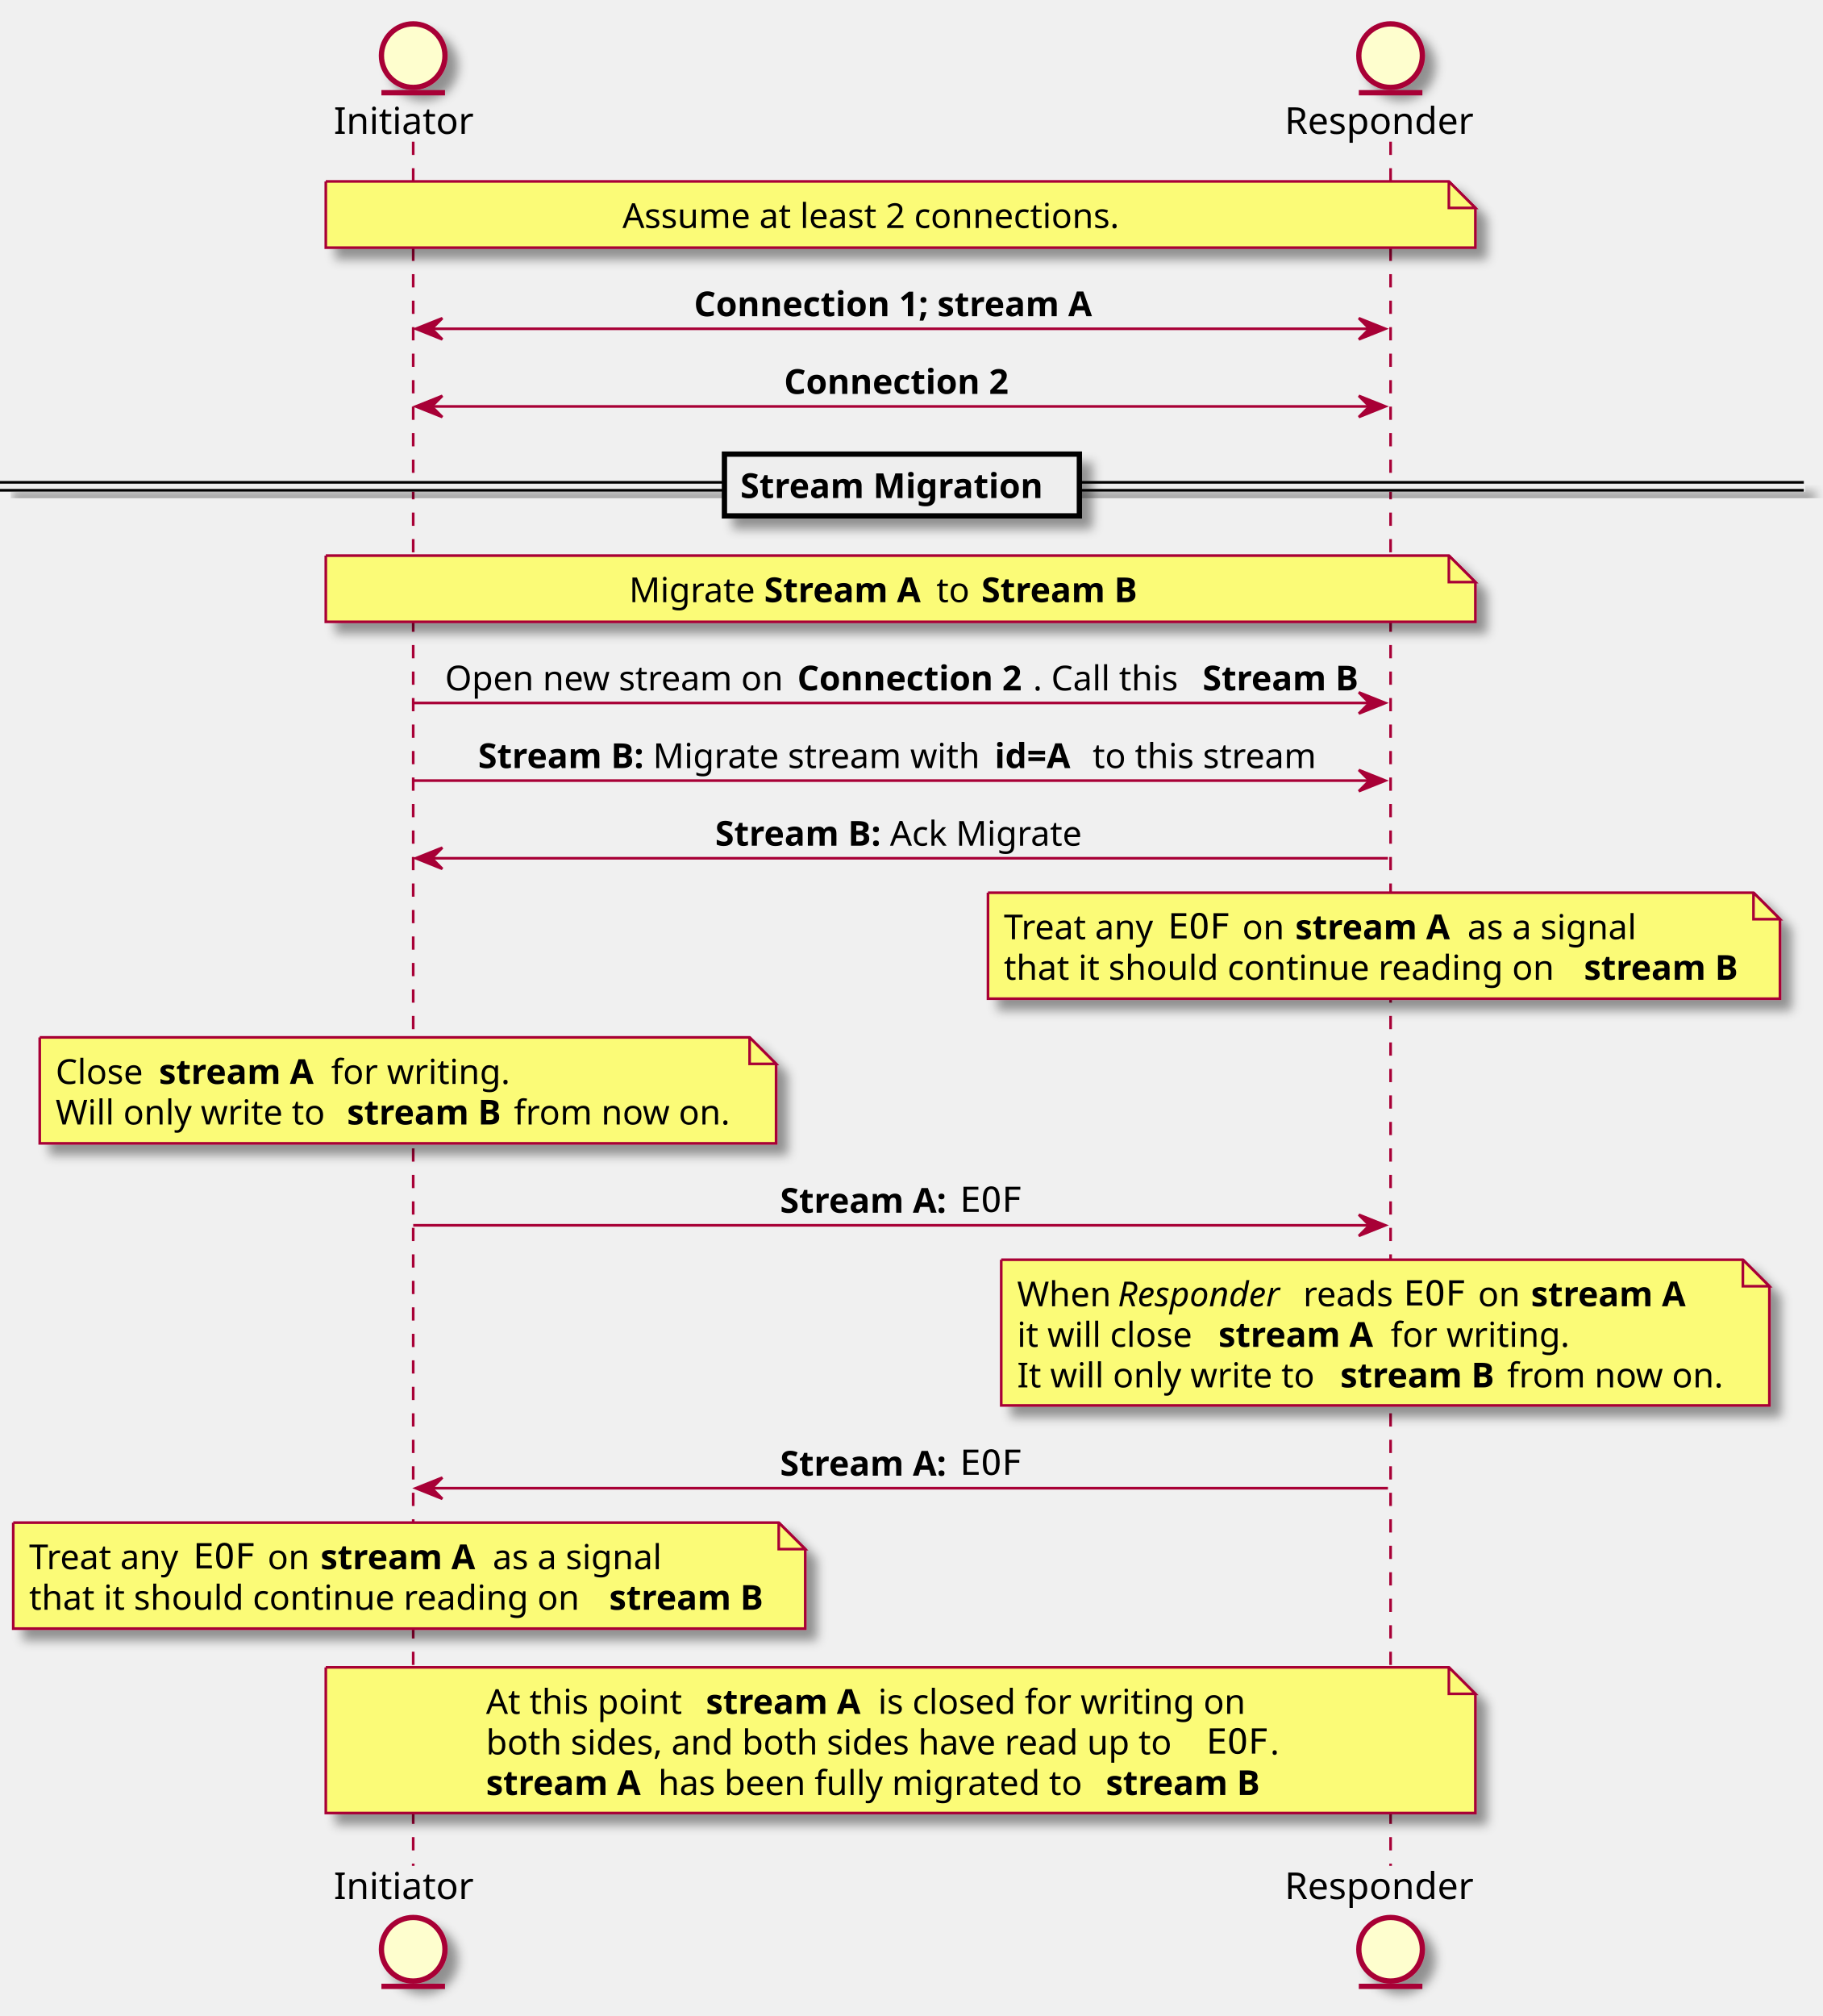
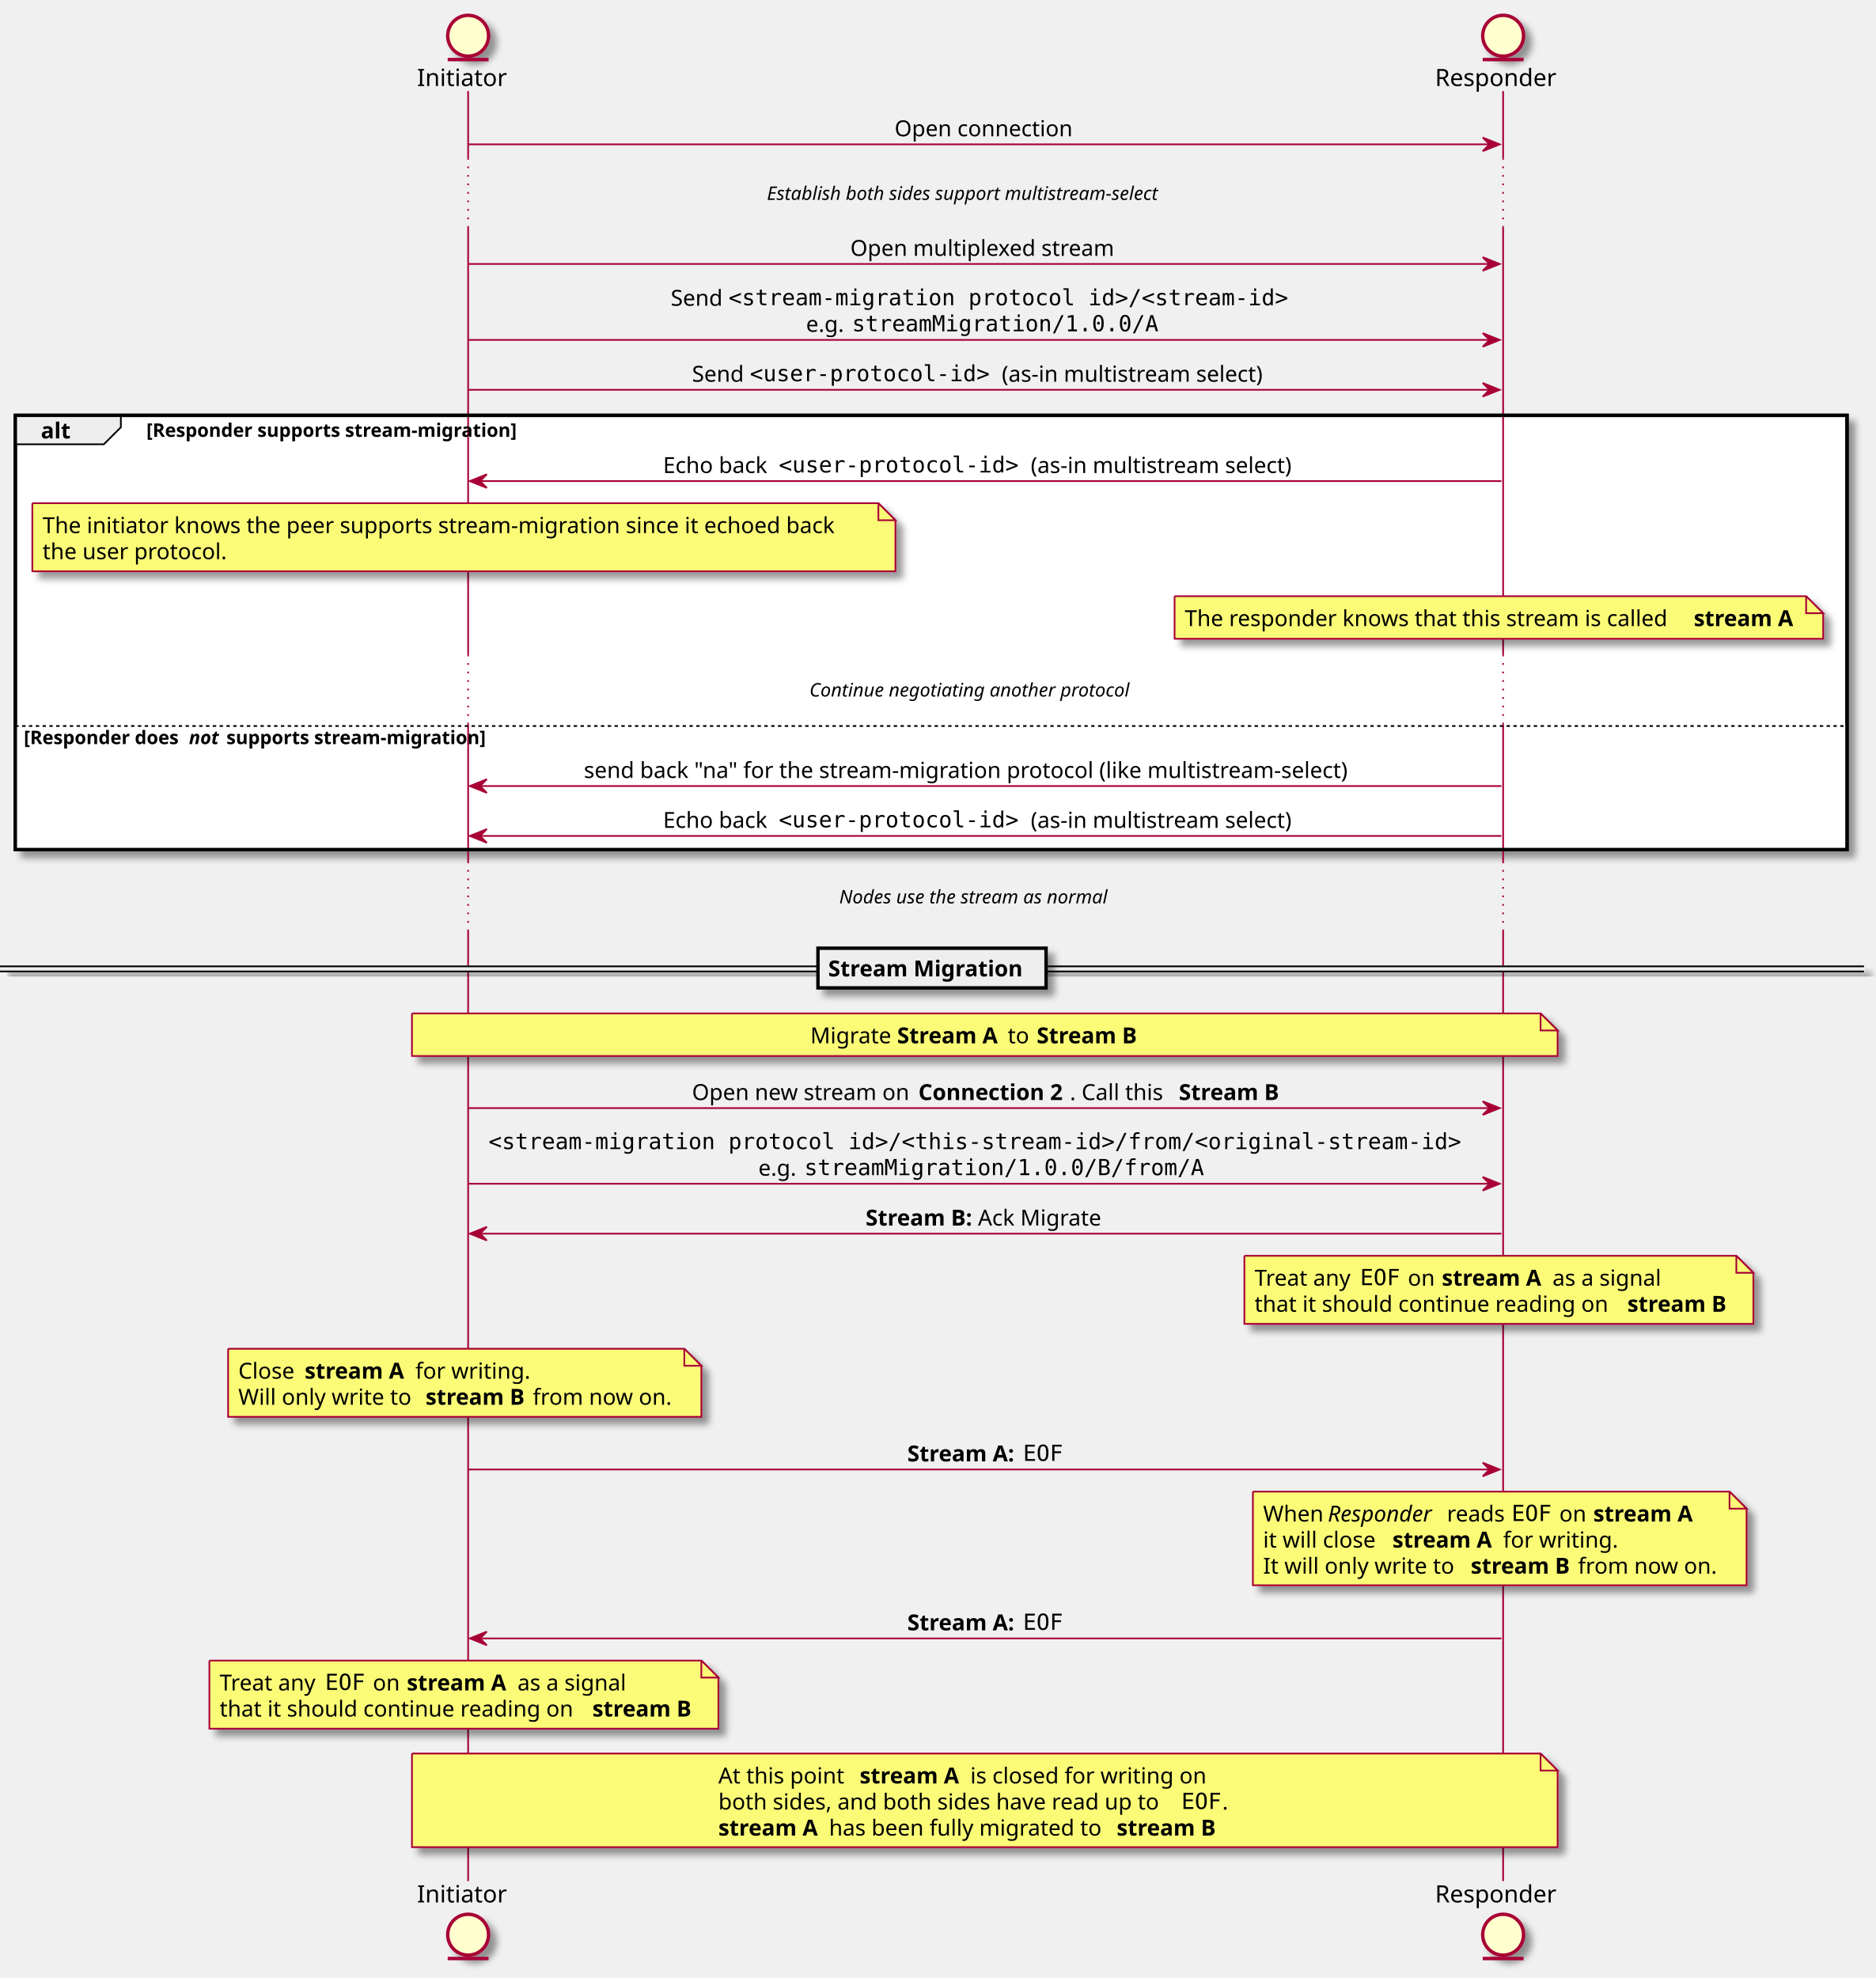
- <svg xmlns="http://www.w3.org/2000/svg" contentScriptType="application/ecmascript" contentStyleType="text/css" height="761px" preserveAspectRatio="none" style="width:688px;height:761px;background:#FFFFFF;" version="1.1" viewBox="0 0 688 761" width="688px" zoomAndPan="magnify">
+ <svg xmlns="http://www.w3.org/2000/svg" contentScriptType="application/ecmascript" contentStyleType="text/css" height="1162px" preserveAspectRatio="none" style="width:1102px;height:1162px;background:#FFFFFF;" version="1.1" viewBox="0 0 1102 1162" width="1102px" zoomAndPan="magnify">
  <defs>
-     <filter height="300%" id="frpb3c6u2oizg" width="300%" x="-1" y="-1">
+     <filter height="300%" id="f1n9rb7y51t00i" width="300%" x="-1" y="-1">
      <feGaussianBlur result="blurOut" stdDeviation="2.0" />
      <feColorMatrix in="blurOut" result="blurOut2" type="matrix" values="0 0 0 0 0 0 0 0 0 0 0 0 0 0 0 0 0 0 .4 0" />
      <feOffset dx="4.0" dy="4.0" in="blurOut2" result="blurOut3" />
      <feBlend in="SourceGraphic" in2="blurOut3" mode="normal" />
    </filter>
  </defs>
  <g>
-     <line style="stroke:#A80036;stroke-width:1.0;stroke-dasharray:5.0,5.0;" x1="156" x2="156" y1="53.488" y2="704.32" />
-     <line style="stroke:#A80036;stroke-width:1.0;stroke-dasharray:5.0,5.0;" x1="525" x2="525" y1="53.488" y2="704.32" />
-     <text fill="#000000" font-family="sans-serif" font-size="14" lengthAdjust="spacing" textLength="54" x="126" y="50.535">Initiator</text>
-     <ellipse cx="156" cy="21" fill="#FEFECE" filter="url(#frpb3c6u2oizg)" rx="12" ry="12" style="stroke:#A80036;stroke-width:2.0;" />
-     <line style="stroke:#A80036;stroke-width:2.0;" x1="144" x2="168" y1="35" y2="35" />
-     <text fill="#000000" font-family="sans-serif" font-size="14" lengthAdjust="spacing" textLength="54" x="126" y="716.856">Initiator</text>
-     <ellipse cx="156" cy="735.809" fill="#FEFECE" filter="url(#frpb3c6u2oizg)" rx="12" ry="12" style="stroke:#A80036;stroke-width:2.0;" />
-     <line style="stroke:#A80036;stroke-width:2.0;" x1="144" x2="168" y1="749.809" y2="749.809" />
-     <text fill="#000000" font-family="sans-serif" font-size="14" lengthAdjust="spacing" textLength="74" x="485" y="50.535">Responder</text>
-     <ellipse cx="525" cy="21" fill="#FEFECE" filter="url(#frpb3c6u2oizg)" rx="12" ry="12" style="stroke:#A80036;stroke-width:2.0;" />
-     <line style="stroke:#A80036;stroke-width:2.0;" x1="513" x2="537" y1="35" y2="35" />
-     <text fill="#000000" font-family="sans-serif" font-size="14" lengthAdjust="spacing" textLength="74" x="485" y="716.856">Responder</text>
-     <ellipse cx="525" cy="735.809" fill="#FEFECE" filter="url(#frpb3c6u2oizg)" rx="12" ry="12" style="stroke:#A80036;stroke-width:2.0;" />
-     <line style="stroke:#A80036;stroke-width:2.0;" x1="513" x2="537" y1="749.809" y2="749.809" />
-     <path d="M123,68.488 L123,93.488 L557,93.488 L557,78.488 L547,68.488 L123,68.488 " fill="#FBFB77" filter="url(#frpb3c6u2oizg)" style="stroke:#A80036;stroke-width:1.0;" />
-     <path d="M547,68.488 L547,78.488 L557,78.488 L547,68.488 " fill="#FBFB77" style="stroke:#A80036;stroke-width:1.0;" />
-     <text fill="#000000" font-family="sans-serif" font-size="13" lengthAdjust="spacing" textLength="197" x="235" y="86.057">Assume at least 2 connections.</text>
-     <polygon fill="#A80036" points="167,120.109,157,124.109,167,128.109,163,124.109" style="stroke:#A80036;stroke-width:1.0;" />
-     <polygon fill="#A80036" points="513,120.109,523,124.109,513,128.109,517,124.109" style="stroke:#A80036;stroke-width:1.0;" />
-     <line style="stroke:#A80036;stroke-width:1.0;" x1="161" x2="519" y1="124.109" y2="124.109" />
-     <text fill="#000000" font-family="sans-serif" font-size="13" font-weight="bold" lengthAdjust="spacing" textLength="157" x="262" y="119.367">Connection 1; stream A</text>
-     <polygon fill="#A80036" points="167,149.42,157,153.42,167,157.42,163,153.42" style="stroke:#A80036;stroke-width:1.0;" />
-     <polygon fill="#A80036" points="513,149.42,523,153.42,513,157.42,517,153.42" style="stroke:#A80036;stroke-width:1.0;" />
-     <line style="stroke:#A80036;stroke-width:1.0;" x1="161" x2="519" y1="153.42" y2="153.42" />
-     <text fill="#000000" font-family="sans-serif" font-size="13" font-weight="bold" lengthAdjust="spacing" textLength="89" x="296" y="148.678">Connection 2</text>
-     <rect fill="#EEEEEE" filter="url(#frpb3c6u2oizg)" height="3" style="stroke:#EEEEEE;stroke-width:1.0;" width="681" x="0" y="182.075" />
-     <line style="stroke:#000000;stroke-width:1.0;" x1="0" x2="681" y1="182.075" y2="182.075" />
-     <line style="stroke:#000000;stroke-width:1.0;" x1="0" x2="681" y1="185.075" y2="185.075" />
-     <rect fill="#EEEEEE" filter="url(#frpb3c6u2oizg)" height="23.311" style="stroke:#000000;stroke-width:2.0;" width="134" x="273.5" y="171.42" />
-     <text fill="#000000" font-family="sans-serif" font-size="13" font-weight="bold" lengthAdjust="spacing" textLength="116" x="279.5" y="187.988">Stream Migration</text>
-     <path d="M123,209.731 L123,234.731 L557,234.731 L557,219.731 L547,209.731 L123,209.731 " fill="#FBFB77" filter="url(#frpb3c6u2oizg)" style="stroke:#A80036;stroke-width:1.0;" />
-     <path d="M547,209.731 L547,219.731 L557,219.731 L547,209.731 " fill="#FBFB77" style="stroke:#A80036;stroke-width:1.0;" />
-     <text fill="#000000" font-family="sans-serif" font-size="13" lengthAdjust="spacing" textLength="47" x="237.5" y="227.299">Migrate</text>
-     <text fill="#000000" font-family="sans-serif" font-size="13" font-weight="bold" lengthAdjust="spacing" textLength="61" x="288.5" y="227.299">Stream A</text>
-     <text fill="#000000" font-family="sans-serif" font-size="13" lengthAdjust="spacing" textLength="13" x="353.5" y="227.299">to</text>
-     <text fill="#000000" font-family="sans-serif" font-size="13" font-weight="bold" lengthAdjust="spacing" textLength="59" x="370.5" y="227.299">Stream B</text>
-     <polygon fill="#A80036" points="513,261.352,523,265.352,513,269.352,517,265.352" style="stroke:#A80036;stroke-width:1.0;" />
-     <line style="stroke:#A80036;stroke-width:1.0;" x1="156" x2="519" y1="265.352" y2="265.352" />
-     <text fill="#000000" font-family="sans-serif" font-size="13" lengthAdjust="spacing" textLength="129" x="168" y="260.609">Open new stream on</text>
-     <text fill="#000000" font-family="sans-serif" font-size="13" font-weight="bold" lengthAdjust="spacing" textLength="89" x="301" y="260.609">Connection 2</text>
-     <text fill="#000000" font-family="sans-serif" font-size="13" lengthAdjust="spacing" textLength="60" x="390" y="260.609">. Call this</text>
-     <text fill="#000000" font-family="sans-serif" font-size="13" font-weight="bold" lengthAdjust="spacing" textLength="59" x="454" y="260.609">Stream B</text>
-     <polygon fill="#A80036" points="513,290.662,523,294.662,513,298.662,517,294.662" style="stroke:#A80036;stroke-width:1.0;" />
-     <line style="stroke:#A80036;stroke-width:1.0;" x1="156" x2="519" y1="294.662" y2="294.662" />
-     <text fill="#000000" font-family="sans-serif" font-size="13" font-weight="bold" lengthAdjust="spacing" textLength="62" x="180.5" y="289.92">Stream B:</text>
-     <text fill="#000000" font-family="sans-serif" font-size="13" lengthAdjust="spacing" textLength="125" x="246.5" y="289.92">Migrate stream with</text>
-     <text fill="#000000" font-family="sans-serif" font-size="13" font-weight="bold" lengthAdjust="spacing" textLength="33" x="375.5" y="289.92">id=A</text>
-     <text fill="#000000" font-family="sans-serif" font-size="13" lengthAdjust="spacing" textLength="88" x="412.5" y="289.92">to this stream</text>
-     <polygon fill="#A80036" points="167,319.973,157,323.973,167,327.973,163,323.973" style="stroke:#A80036;stroke-width:1.0;" />
-     <line style="stroke:#A80036;stroke-width:1.0;" x1="161" x2="524" y1="323.973" y2="323.973" />
-     <text fill="#000000" font-family="sans-serif" font-size="13" font-weight="bold" lengthAdjust="spacing" textLength="62" x="270" y="319.231">Stream B:</text>
-     <text fill="#000000" font-family="sans-serif" font-size="13" lengthAdjust="spacing" textLength="75" x="336" y="319.231">Ack Migrate</text>
-     <path d="M373,336.973 L373,376.973 L672,376.973 L672,346.973 L662,336.973 L373,336.973 " fill="#FBFB77" filter="url(#frpb3c6u2oizg)" style="stroke:#A80036;stroke-width:1.0;" />
-     <path d="M662,336.973 L662,346.973 L672,346.973 L662,336.973 " fill="#FBFB77" style="stroke:#A80036;stroke-width:1.0;" />
-     <text fill="#000000" font-family="sans-serif" font-size="13" lengthAdjust="spacing" textLength="58" x="379" y="354.541">Treat any</text>
-     <text fill="#000000" font-family="monospace" font-size="13" lengthAdjust="spacing" textLength="24" x="441" y="354.217">EOF</text>
-     <text fill="#000000" font-family="sans-serif" font-size="13" lengthAdjust="spacing" textLength="16" x="469" y="354.541">on</text>
-     <text fill="#000000" font-family="sans-serif" font-size="13" font-weight="bold" lengthAdjust="spacing" textLength="61" x="489" y="354.541">stream A</text>
-     <text fill="#000000" font-family="sans-serif" font-size="13" lengthAdjust="spacing" textLength="67" x="554" y="354.541">as a signal</text>
-     <text fill="#000000" font-family="sans-serif" font-size="13" lengthAdjust="spacing" textLength="215" x="379" y="369.852">that it should continue reading on</text>
-     <text fill="#000000" font-family="sans-serif" font-size="13" font-weight="bold" lengthAdjust="spacing" textLength="59" x="598" y="369.852">stream B</text>
-     <path d="M15,391.594 L15,431.594 L293,431.594 L293,401.594 L283,391.594 L15,391.594 " fill="#FBFB77" filter="url(#frpb3c6u2oizg)" style="stroke:#A80036;stroke-width:1.0;" />
-     <path d="M283,391.594 L283,401.594 L293,401.594 L283,391.594 " fill="#FBFB77" style="stroke:#A80036;stroke-width:1.0;" />
-     <text fill="#000000" font-family="sans-serif" font-size="13" lengthAdjust="spacing" textLength="35" x="21" y="409.162">Close</text>
-     <text fill="#000000" font-family="sans-serif" font-size="13" font-weight="bold" lengthAdjust="spacing" textLength="61" x="60" y="409.162">stream A</text>
-     <text fill="#000000" font-family="sans-serif" font-size="13" lengthAdjust="spacing" textLength="70" x="125" y="409.162">for writing.</text>
-     <text fill="#000000" font-family="sans-serif" font-size="13" lengthAdjust="spacing" textLength="106" x="21" y="424.473">Will only write to</text>
-     <text fill="#000000" font-family="sans-serif" font-size="13" font-weight="bold" lengthAdjust="spacing" textLength="59" x="131" y="424.473">stream B</text>
-     <text fill="#000000" font-family="sans-serif" font-size="13" lengthAdjust="spacing" textLength="84" x="194" y="424.473">from now on.</text>
-     <polygon fill="#A80036" points="513,458.525,523,462.525,513,466.525,517,462.525" style="stroke:#A80036;stroke-width:1.0;" />
-     <line style="stroke:#A80036;stroke-width:1.0;" x1="156" x2="519" y1="462.525" y2="462.525" />
-     <text fill="#000000" font-family="sans-serif" font-size="13" font-weight="bold" lengthAdjust="spacing" textLength="64" x="294.5" y="457.783">Stream A:</text>
-     <text fill="#000000" font-family="sans-serif" font-size="13" lengthAdjust="spacing" textLength="0" x="362.5" y="457.783" />
-     <text fill="#000000" font-family="monospace" font-size="13" lengthAdjust="spacing" textLength="24" x="362.5" y="457.459">EOF</text>
-     <path d="M378,475.525 L378,530.525 L668,530.525 L668,485.525 L658,475.525 L378,475.525 " fill="#FBFB77" filter="url(#frpb3c6u2oizg)" style="stroke:#A80036;stroke-width:1.0;" />
-     <path d="M658,475.525 L658,485.525 L668,485.525 L658,475.525 " fill="#FBFB77" style="stroke:#A80036;stroke-width:1.0;" />
-     <text fill="#000000" font-family="sans-serif" font-size="13" lengthAdjust="spacing" textLength="34" x="384" y="493.094">When</text>
-     <text fill="#000000" font-family="sans-serif" font-size="13" font-style="italic" lengthAdjust="spacing" textLength="66" x="422" y="493.094">Responder</text>
-     <text fill="#000000" font-family="sans-serif" font-size="13" lengthAdjust="spacing" textLength="34" x="492" y="493.094">reads</text>
-     <text fill="#000000" font-family="monospace" font-size="13" lengthAdjust="spacing" textLength="24" x="530" y="492.77">EOF</text>
-     <text fill="#000000" font-family="sans-serif" font-size="13" lengthAdjust="spacing" textLength="16" x="558" y="493.094">on</text>
-     <text fill="#000000" font-family="sans-serif" font-size="13" font-weight="bold" lengthAdjust="spacing" textLength="61" x="578" y="493.094">stream A</text>
-     <text fill="#000000" font-family="sans-serif" font-size="13" lengthAdjust="spacing" textLength="72" x="384" y="508.404">it will close</text>
-     <text fill="#000000" font-family="sans-serif" font-size="13" font-weight="bold" lengthAdjust="spacing" textLength="61" x="460" y="508.404">stream A</text>
-     <text fill="#000000" font-family="sans-serif" font-size="13" lengthAdjust="spacing" textLength="70" x="525" y="508.404">for writing.</text>
-     <text fill="#000000" font-family="sans-serif" font-size="13" lengthAdjust="spacing" textLength="118" x="384" y="523.715">It will only write to</text>
-     <text fill="#000000" font-family="sans-serif" font-size="13" font-weight="bold" lengthAdjust="spacing" textLength="59" x="506" y="523.715">stream B</text>
-     <text fill="#000000" font-family="sans-serif" font-size="13" lengthAdjust="spacing" textLength="84" x="569" y="523.715">from now on.</text>
-     <polygon fill="#A80036" points="167,557.768,157,561.768,167,565.768,163,561.768" style="stroke:#A80036;stroke-width:1.0;" />
-     <line style="stroke:#A80036;stroke-width:1.0;" x1="161" x2="524" y1="561.768" y2="561.768" />
-     <text fill="#000000" font-family="sans-serif" font-size="13" font-weight="bold" lengthAdjust="spacing" textLength="64" x="294.5" y="557.025">Stream A:</text>
-     <text fill="#000000" font-family="sans-serif" font-size="13" lengthAdjust="spacing" textLength="0" x="362.5" y="557.025" />
-     <text fill="#000000" font-family="monospace" font-size="13" lengthAdjust="spacing" textLength="24" x="362.5" y="556.702">EOF</text>
-     <path d="M5,574.768 L5,614.768 L304,614.768 L304,584.768 L294,574.768 L5,574.768 " fill="#FBFB77" filter="url(#frpb3c6u2oizg)" style="stroke:#A80036;stroke-width:1.0;" />
-     <path d="M294,574.768 L294,584.768 L304,584.768 L294,574.768 " fill="#FBFB77" style="stroke:#A80036;stroke-width:1.0;" />
-     <text fill="#000000" font-family="sans-serif" font-size="13" lengthAdjust="spacing" textLength="58" x="11" y="592.336">Treat any</text>
-     <text fill="#000000" font-family="monospace" font-size="13" lengthAdjust="spacing" textLength="24" x="73" y="592.012">EOF</text>
-     <text fill="#000000" font-family="sans-serif" font-size="13" lengthAdjust="spacing" textLength="16" x="101" y="592.336">on</text>
-     <text fill="#000000" font-family="sans-serif" font-size="13" font-weight="bold" lengthAdjust="spacing" textLength="61" x="121" y="592.336">stream A</text>
-     <text fill="#000000" font-family="sans-serif" font-size="13" lengthAdjust="spacing" textLength="67" x="186" y="592.336">as a signal</text>
-     <text fill="#000000" font-family="sans-serif" font-size="13" lengthAdjust="spacing" textLength="215" x="11" y="607.646">that it should continue reading on</text>
-     <text fill="#000000" font-family="sans-serif" font-size="13" font-weight="bold" lengthAdjust="spacing" textLength="59" x="230" y="607.646">stream B</text>
-     <path d="M123,629.389 L123,684.389 L557,684.389 L557,639.389 L547,629.389 L123,629.389 " fill="#FBFB77" filter="url(#frpb3c6u2oizg)" style="stroke:#A80036;stroke-width:1.0;" />
-     <path d="M547,629.389 L547,639.389 L557,639.389 L547,629.389 " fill="#FBFB77" style="stroke:#A80036;stroke-width:1.0;" />
-     <text fill="#000000" font-family="sans-serif" font-size="13" lengthAdjust="spacing" textLength="79" x="183.5" y="646.957">At this point</text>
-     <text fill="#000000" font-family="sans-serif" font-size="13" font-weight="bold" lengthAdjust="spacing" textLength="61" x="266.5" y="646.957">stream A</text>
-     <text fill="#000000" font-family="sans-serif" font-size="13" lengthAdjust="spacing" textLength="146" x="331.5" y="646.957">is closed for writing on</text>
-     <text fill="#000000" font-family="sans-serif" font-size="13" lengthAdjust="spacing" textLength="268" x="183.5" y="662.268">both sides, and both sides have read up to</text>
-     <text fill="#000000" font-family="monospace" font-size="13" lengthAdjust="spacing" textLength="24" x="455.5" y="661.944">EOF</text>
-     <text fill="#000000" font-family="sans-serif" font-size="13" lengthAdjust="spacing" textLength="4" x="479.5" y="662.268">.</text>
-     <text fill="#000000" font-family="sans-serif" font-size="13" font-weight="bold" lengthAdjust="spacing" textLength="61" x="183.5" y="677.578">stream A</text>
-     <text fill="#000000" font-family="sans-serif" font-size="13" lengthAdjust="spacing" textLength="165" x="248.5" y="677.578">has been fully migrated to</text>
-     <text fill="#000000" font-family="sans-serif" font-size="13" font-weight="bold" lengthAdjust="spacing" textLength="59" x="417.5" y="677.578">stream B</text>
+     <rect fill="#FFFFFF" filter="url(#f1n9rb7y51t00i)" height="255.084" style="stroke:#000000;stroke-width:2.0;" width="1076" x="9" y="243.996" />
+     <rect fill="#FFFFFF" height="73.576" style="stroke:none;stroke-width:1.0;" width="1076" x="9" y="425.504" />
+     <line style="stroke:#A80036;stroke-width:1.0;" x1="275" x2="275" y1="53.488" y2="92.799" />
+     <line style="stroke:#A80036;stroke-width:1.0;stroke-dasharray:1.0,4.0;" x1="275" x2="275" y1="92.799" y2="133.754" />
+     <line style="stroke:#A80036;stroke-width:1.0;" x1="275" x2="275" y1="133.754" y2="384.549" />
+     <line style="stroke:#A80036;stroke-width:1.0;stroke-dasharray:1.0,4.0;" x1="275" x2="275" y1="384.549" y2="425.504" />
+     <line style="stroke:#A80036;stroke-width:1.0;" x1="275" x2="275" y1="425.504" y2="506.08" />
+     <line style="stroke:#A80036;stroke-width:1.0;stroke-dasharray:1.0,4.0;" x1="275" x2="275" y1="506.08" y2="547.035" />
+     <line style="stroke:#A80036;stroke-width:1.0;" x1="275" x2="275" y1="547.035" y2="1105.068" />
+     <line style="stroke:#A80036;stroke-width:1.0;" x1="883" x2="883" y1="53.488" y2="92.799" />
+     <line style="stroke:#A80036;stroke-width:1.0;stroke-dasharray:1.0,4.0;" x1="883" x2="883" y1="92.799" y2="133.754" />
+     <line style="stroke:#A80036;stroke-width:1.0;" x1="883" x2="883" y1="133.754" y2="384.549" />
+     <line style="stroke:#A80036;stroke-width:1.0;stroke-dasharray:1.0,4.0;" x1="883" x2="883" y1="384.549" y2="425.504" />
+     <line style="stroke:#A80036;stroke-width:1.0;" x1="883" x2="883" y1="425.504" y2="506.08" />
+     <line style="stroke:#A80036;stroke-width:1.0;stroke-dasharray:1.0,4.0;" x1="883" x2="883" y1="506.08" y2="547.035" />
+     <line style="stroke:#A80036;stroke-width:1.0;" x1="883" x2="883" y1="547.035" y2="1105.068" />
+     <text fill="#000000" font-family="sans-serif" font-size="14" lengthAdjust="spacing" textLength="54" x="245" y="50.535">Initiator</text>
+     <ellipse cx="275" cy="21" fill="#FEFECE" filter="url(#f1n9rb7y51t00i)" rx="12" ry="12" style="stroke:#A80036;stroke-width:2.0;" />
+     <line style="stroke:#A80036;stroke-width:2.0;" x1="263" x2="287" y1="35" y2="35" />
+     <text fill="#000000" font-family="sans-serif" font-size="14" lengthAdjust="spacing" textLength="54" x="245" y="1117.603">Initiator</text>
+     <ellipse cx="275" cy="1136.557" fill="#FEFECE" filter="url(#f1n9rb7y51t00i)" rx="12" ry="12" style="stroke:#A80036;stroke-width:2.0;" />
+     <line style="stroke:#A80036;stroke-width:2.0;" x1="263" x2="287" y1="1150.557" y2="1150.557" />
+     <text fill="#000000" font-family="sans-serif" font-size="14" lengthAdjust="spacing" textLength="74" x="843" y="50.535">Responder</text>
+     <ellipse cx="883" cy="21" fill="#FEFECE" filter="url(#f1n9rb7y51t00i)" rx="12" ry="12" style="stroke:#A80036;stroke-width:2.0;" />
+     <line style="stroke:#A80036;stroke-width:2.0;" x1="871" x2="895" y1="35" y2="35" />
+     <text fill="#000000" font-family="sans-serif" font-size="14" lengthAdjust="spacing" textLength="74" x="843" y="1117.603">Responder</text>
+     <ellipse cx="883" cy="1136.557" fill="#FEFECE" filter="url(#f1n9rb7y51t00i)" rx="12" ry="12" style="stroke:#A80036;stroke-width:2.0;" />
+     <line style="stroke:#A80036;stroke-width:2.0;" x1="871" x2="895" y1="1150.557" y2="1150.557" />
+     <polygon fill="#A80036" points="871,80.799,881,84.799,871,88.799,875,84.799" style="stroke:#A80036;stroke-width:1.0;" />
+     <line style="stroke:#A80036;stroke-width:1.0;" x1="275" x2="877" y1="84.799" y2="84.799" />
+     <text fill="#000000" font-family="sans-serif" font-size="13" lengthAdjust="spacing" textLength="107" x="525.5" y="80.057">Open connection</text>
+     <text fill="#000000" font-family="sans-serif" font-size="11" lengthAdjust="spacing" textLength="0" x="450.5" y="117.434" />
+     <text fill="#000000" font-family="sans-serif" font-size="11" font-style="italic" lengthAdjust="spacing" textLength="257" x="450.5" y="117.434">Establish both sides support multistream-select</text>
+     <text fill="#000000" font-family="sans-serif" font-size="11" lengthAdjust="spacing" textLength="0" x="710.5" y="117.434" />
+     <polygon fill="#A80036" points="871,151.065,881,155.065,871,159.065,875,155.065" style="stroke:#A80036;stroke-width:1.0;" />
+     <line style="stroke:#A80036;stroke-width:1.0;" x1="275" x2="877" y1="155.065" y2="155.065" />
+     <text fill="#000000" font-family="sans-serif" font-size="13" lengthAdjust="spacing" textLength="159" x="499.5" y="150.322">Open multiplexed stream</text>
+     <polygon fill="#A80036" points="871,195.685,881,199.685,871,203.685,875,199.685" style="stroke:#A80036;stroke-width:1.0;" />
+     <line style="stroke:#A80036;stroke-width:1.0;" x1="275" x2="877" y1="199.685" y2="199.685" />
+     <text fill="#000000" font-family="sans-serif" font-size="13" lengthAdjust="spacing" textLength="30" x="394" y="179.633">Send</text>
+     <text fill="#000000" font-family="monospace" font-size="13" lengthAdjust="spacing" textLength="336" x="428" y="179.309">&lt;stream-migration protocol id&gt;/&lt;stream-id&gt;</text>
+     <text fill="#000000" font-family="sans-serif" font-size="13" lengthAdjust="spacing" textLength="23" x="473.5" y="194.943">e.g.</text>
+     <text fill="#000000" font-family="monospace" font-size="13" lengthAdjust="spacing" textLength="184" x="500.5" y="194.62">streamMigration/1.0.0/A</text>
+     <polygon fill="#A80036" points="871,224.996,881,228.996,871,232.996,875,228.996" style="stroke:#A80036;stroke-width:1.0;" />
+     <line style="stroke:#A80036;stroke-width:1.0;" x1="275" x2="877" y1="228.996" y2="228.996" />
+     <text fill="#000000" font-family="sans-serif" font-size="13" lengthAdjust="spacing" textLength="30" x="406.5" y="224.254">Send</text>
+     <text fill="#000000" font-family="monospace" font-size="13" lengthAdjust="spacing" textLength="144" x="440.5" y="223.93">&lt;user-protocol-id&gt;</text>
+     <text fill="#000000" font-family="sans-serif" font-size="13" lengthAdjust="spacing" textLength="163" x="588.5" y="224.254">(as-in multistream select)</text>
+     <path d="M9,243.996 L71,243.996 L71,250.996 L61,260.996 L9,260.996 L9,243.996 " fill="#EEEEEE" style="stroke:#000000;stroke-width:1.0;" />
+     <rect fill="none" height="255.084" style="stroke:#000000;stroke-width:2.0;" width="1076" x="9" y="243.996" />
+     <text fill="#000000" font-family="sans-serif" font-size="13" font-weight="bold" lengthAdjust="spacing" textLength="17" x="24" y="257.565">alt</text>
+     <text fill="#000000" font-family="sans-serif" font-size="11" font-weight="bold" lengthAdjust="spacing" textLength="224" x="86" y="256.631">[Responder supports stream-migration]</text>
+     <polygon fill="#A80036" points="286,278.617,276,282.617,286,286.617,282,282.617" style="stroke:#A80036;stroke-width:1.0;" />
+     <line style="stroke:#A80036;stroke-width:1.0;" x1="280" x2="882" y1="282.617" y2="282.617" />
+     <text fill="#000000" font-family="sans-serif" font-size="13" lengthAdjust="spacing" textLength="64" x="389.5" y="277.875">Echo back</text>
+     <text fill="#000000" font-family="monospace" font-size="13" lengthAdjust="spacing" textLength="144" x="457.5" y="277.551">&lt;user-protocol-id&gt;</text>
+     <text fill="#000000" font-family="sans-serif" font-size="13" lengthAdjust="spacing" textLength="163" x="605.5" y="277.875">(as-in multistream select)</text>
+     <path d="M19,295.617 L19,335.617 L526,335.617 L526,305.617 L516,295.617 L19,295.617 " fill="#FBFB77" filter="url(#f1n9rb7y51t00i)" style="stroke:#A80036;stroke-width:1.0;" />
+     <path d="M516,295.617 L516,305.617 L526,305.617 L516,295.617 " fill="#FBFB77" style="stroke:#A80036;stroke-width:1.0;" />
+     <text fill="#000000" font-family="sans-serif" font-size="13" lengthAdjust="spacing" textLength="486" x="25" y="313.185">The initiator knows the peer supports stream-migration since it echoed back</text>
+     <text fill="#000000" font-family="sans-serif" font-size="13" lengthAdjust="spacing" textLength="112" x="25" y="328.496">the user protocol.</text>
+     <path d="M690,350.238 L690,375.238 L1071,375.238 L1071,360.238 L1061,350.238 L690,350.238 " fill="#FBFB77" filter="url(#f1n9rb7y51t00i)" style="stroke:#A80036;stroke-width:1.0;" />
+     <path d="M1061,350.238 L1061,360.238 L1071,360.238 L1061,350.238 " fill="#FBFB77" style="stroke:#A80036;stroke-width:1.0;" />
+     <text fill="#000000" font-family="sans-serif" font-size="13" lengthAdjust="spacing" textLength="295" x="696" y="367.807">The responder knows that this stream is called</text>
+     <text fill="#000000" font-family="sans-serif" font-size="13" font-weight="bold" lengthAdjust="spacing" textLength="61" x="995" y="367.807">stream A</text>
+     <text fill="#000000" font-family="sans-serif" font-size="11" lengthAdjust="spacing" textLength="0" x="475.5" y="409.184" />
+     <text fill="#000000" font-family="sans-serif" font-size="11" font-style="italic" lengthAdjust="spacing" textLength="207" x="475.5" y="409.184">Continue negotiating another protocol</text>
+     <text fill="#000000" font-family="sans-serif" font-size="11" lengthAdjust="spacing" textLength="0" x="685.5" y="409.184" />
+     <line style="stroke:#000000;stroke-width:1.0;stroke-dasharray:2.0,2.0;" x1="9" x2="1085" y1="426.504" y2="426.504" />
+     <text fill="#000000" font-family="sans-serif" font-size="11" font-weight="bold" lengthAdjust="spacing" textLength="93" x="14" y="437.139">[Responder does</text>
+     <text fill="#000000" font-family="sans-serif" font-size="11" font-style="italic" font-weight="bold" lengthAdjust="spacing" textLength="18" x="111" y="437.139">not</text>
+     <text fill="#000000" font-family="sans-serif" font-size="11" font-weight="bold" lengthAdjust="spacing" textLength="157" x="133" y="437.139">supports stream-migration]</text>
+     <polygon fill="#A80036" points="286,457.769,276,461.769,286,465.769,282,461.769" style="stroke:#A80036;stroke-width:1.0;" />
+     <line style="stroke:#A80036;stroke-width:1.0;" x1="280" x2="882" y1="461.769" y2="461.769" />
+     <text fill="#000000" font-family="sans-serif" font-size="13" lengthAdjust="spacing" textLength="472" x="343" y="457.027">send back "na" for the stream-migration protocol (like multistream-select)</text>
+     <polygon fill="#A80036" points="286,487.08,276,491.08,286,495.08,282,491.08" style="stroke:#A80036;stroke-width:1.0;" />
+     <line style="stroke:#A80036;stroke-width:1.0;" x1="280" x2="882" y1="491.08" y2="491.08" />
+     <text fill="#000000" font-family="sans-serif" font-size="13" lengthAdjust="spacing" textLength="64" x="389.5" y="486.338">Echo back</text>
+     <text fill="#000000" font-family="monospace" font-size="13" lengthAdjust="spacing" textLength="144" x="457.5" y="486.014">&lt;user-protocol-id&gt;</text>
+     <text fill="#000000" font-family="sans-serif" font-size="13" lengthAdjust="spacing" textLength="163" x="605.5" y="486.338">(as-in multistream select)</text>
+     <text fill="#000000" font-family="sans-serif" font-size="11" lengthAdjust="spacing" textLength="0" x="493" y="530.715" />
+     <text fill="#000000" font-family="sans-serif" font-size="11" font-style="italic" lengthAdjust="spacing" textLength="172" x="493" y="530.715">Nodes use the stream as normal</text>
+     <text fill="#000000" font-family="sans-serif" font-size="11" font-style="italic" lengthAdjust="spacing" textLength="0" x="668" y="530.715" />
+     <rect fill="#EEEEEE" filter="url(#f1n9rb7y51t00i)" height="3" style="stroke:#EEEEEE;stroke-width:1.0;" width="1095" x="0" y="567.69" />
+     <line style="stroke:#000000;stroke-width:1.0;" x1="0" x2="1095" y1="567.69" y2="567.69" />
+     <line style="stroke:#000000;stroke-width:1.0;" x1="0" x2="1095" y1="570.69" y2="570.69" />
+     <rect fill="#EEEEEE" filter="url(#f1n9rb7y51t00i)" height="23.311" style="stroke:#000000;stroke-width:2.0;" width="134" x="480.5" y="557.035" />
+     <text fill="#000000" font-family="sans-serif" font-size="13" font-weight="bold" lengthAdjust="spacing" textLength="116" x="486.5" y="573.604">Stream Migration</text>
+     <path d="M242,595.346 L242,620.346 L915,620.346 L915,605.346 L905,595.346 L242,595.346 " fill="#FBFB77" filter="url(#f1n9rb7y51t00i)" style="stroke:#A80036;stroke-width:1.0;" />
+     <path d="M905,595.346 L905,605.346 L915,605.346 L905,595.346 " fill="#FBFB77" style="stroke:#A80036;stroke-width:1.0;" />
+     <text fill="#000000" font-family="sans-serif" font-size="13" lengthAdjust="spacing" textLength="47" x="476" y="612.914">Migrate</text>
+     <text fill="#000000" font-family="sans-serif" font-size="13" font-weight="bold" lengthAdjust="spacing" textLength="61" x="527" y="612.914">Stream A</text>
+     <text fill="#000000" font-family="sans-serif" font-size="13" lengthAdjust="spacing" textLength="13" x="592" y="612.914">to</text>
+     <text fill="#000000" font-family="sans-serif" font-size="13" font-weight="bold" lengthAdjust="spacing" textLength="59" x="609" y="612.914">Stream B</text>
+     <polygon fill="#A80036" points="871,646.967,881,650.967,871,654.967,875,650.967" style="stroke:#A80036;stroke-width:1.0;" />
+     <line style="stroke:#A80036;stroke-width:1.0;" x1="275" x2="877" y1="650.967" y2="650.967" />
+     <text fill="#000000" font-family="sans-serif" font-size="13" lengthAdjust="spacing" textLength="129" x="406.5" y="646.225">Open new stream on</text>
+     <text fill="#000000" font-family="sans-serif" font-size="13" font-weight="bold" lengthAdjust="spacing" textLength="89" x="539.5" y="646.225">Connection 2</text>
+     <text fill="#000000" font-family="sans-serif" font-size="13" lengthAdjust="spacing" textLength="60" x="628.5" y="646.225">. Call this</text>
+     <text fill="#000000" font-family="sans-serif" font-size="13" font-weight="bold" lengthAdjust="spacing" textLength="59" x="692.5" y="646.225">Stream B</text>
+     <polygon fill="#A80036" points="871,691.41,881,695.41,871,699.41,875,695.41" style="stroke:#A80036;stroke-width:1.0;" />
+     <line style="stroke:#A80036;stroke-width:1.0;" x1="275" x2="877" y1="695.41" y2="695.41" />
+     <text fill="#000000" font-family="monospace" font-size="13" lengthAdjust="spacing" textLength="584" x="287" y="675.034">&lt;stream-migration protocol id&gt;/&lt;this-stream-id&gt;/from/&lt;original-stream-id&gt;</text>
+     <text fill="#000000" font-family="sans-serif" font-size="13" lengthAdjust="spacing" textLength="23" x="445.5" y="690.668">e.g.</text>
+     <text fill="#000000" font-family="monospace" font-size="13" lengthAdjust="spacing" textLength="240" x="472.5" y="690.344">streamMigration/1.0.0/B/from/A</text>
+     <polygon fill="#A80036" points="286,720.721,276,724.721,286,728.721,282,724.721" style="stroke:#A80036;stroke-width:1.0;" />
+     <line style="stroke:#A80036;stroke-width:1.0;" x1="280" x2="882" y1="724.721" y2="724.721" />
+     <text fill="#000000" font-family="sans-serif" font-size="13" font-weight="bold" lengthAdjust="spacing" textLength="62" x="508.5" y="719.979">Stream B:</text>
+     <text fill="#000000" font-family="sans-serif" font-size="13" lengthAdjust="spacing" textLength="75" x="574.5" y="719.979">Ack Migrate</text>
+     <path d="M731,737.721 L731,777.721 L1030,777.721 L1030,747.721 L1020,737.721 L731,737.721 " fill="#FBFB77" filter="url(#f1n9rb7y51t00i)" style="stroke:#A80036;stroke-width:1.0;" />
+     <path d="M1020,737.721 L1020,747.721 L1030,747.721 L1020,737.721 " fill="#FBFB77" style="stroke:#A80036;stroke-width:1.0;" />
+     <text fill="#000000" font-family="sans-serif" font-size="13" lengthAdjust="spacing" textLength="58" x="737" y="755.289">Treat any</text>
+     <text fill="#000000" font-family="monospace" font-size="13" lengthAdjust="spacing" textLength="24" x="799" y="754.965">EOF</text>
+     <text fill="#000000" font-family="sans-serif" font-size="13" lengthAdjust="spacing" textLength="16" x="827" y="755.289">on</text>
+     <text fill="#000000" font-family="sans-serif" font-size="13" font-weight="bold" lengthAdjust="spacing" textLength="61" x="847" y="755.289">stream A</text>
+     <text fill="#000000" font-family="sans-serif" font-size="13" lengthAdjust="spacing" textLength="67" x="912" y="755.289">as a signal</text>
+     <text fill="#000000" font-family="sans-serif" font-size="13" lengthAdjust="spacing" textLength="215" x="737" y="770.6">that it should continue reading on</text>
+     <text fill="#000000" font-family="sans-serif" font-size="13" font-weight="bold" lengthAdjust="spacing" textLength="59" x="956" y="770.6">stream B</text>
+     <path d="M134,792.342 L134,832.342 L412,832.342 L412,802.342 L402,792.342 L134,792.342 " fill="#FBFB77" filter="url(#f1n9rb7y51t00i)" style="stroke:#A80036;stroke-width:1.0;" />
+     <path d="M402,792.342 L402,802.342 L412,802.342 L402,792.342 " fill="#FBFB77" style="stroke:#A80036;stroke-width:1.0;" />
+     <text fill="#000000" font-family="sans-serif" font-size="13" lengthAdjust="spacing" textLength="35" x="140" y="809.91">Close</text>
+     <text fill="#000000" font-family="sans-serif" font-size="13" font-weight="bold" lengthAdjust="spacing" textLength="61" x="179" y="809.91">stream A</text>
+     <text fill="#000000" font-family="sans-serif" font-size="13" lengthAdjust="spacing" textLength="70" x="244" y="809.91">for writing.</text>
+     <text fill="#000000" font-family="sans-serif" font-size="13" lengthAdjust="spacing" textLength="106" x="140" y="825.221">Will only write to</text>
+     <text fill="#000000" font-family="sans-serif" font-size="13" font-weight="bold" lengthAdjust="spacing" textLength="59" x="250" y="825.221">stream B</text>
+     <text fill="#000000" font-family="sans-serif" font-size="13" lengthAdjust="spacing" textLength="84" x="313" y="825.221">from now on.</text>
+     <polygon fill="#A80036" points="871,859.273,881,863.273,871,867.273,875,863.273" style="stroke:#A80036;stroke-width:1.0;" />
+     <line style="stroke:#A80036;stroke-width:1.0;" x1="275" x2="877" y1="863.273" y2="863.273" />
+     <text fill="#000000" font-family="sans-serif" font-size="13" font-weight="bold" lengthAdjust="spacing" textLength="64" x="533" y="858.531">Stream A:</text>
+     <text fill="#000000" font-family="sans-serif" font-size="13" lengthAdjust="spacing" textLength="0" x="601" y="858.531" />
+     <text fill="#000000" font-family="monospace" font-size="13" lengthAdjust="spacing" textLength="24" x="601" y="858.207">EOF</text>
+     <path d="M736,876.273 L736,931.273 L1026,931.273 L1026,886.273 L1016,876.273 L736,876.273 " fill="#FBFB77" filter="url(#f1n9rb7y51t00i)" style="stroke:#A80036;stroke-width:1.0;" />
+     <path d="M1016,876.273 L1016,886.273 L1026,886.273 L1016,876.273 " fill="#FBFB77" style="stroke:#A80036;stroke-width:1.0;" />
+     <text fill="#000000" font-family="sans-serif" font-size="13" lengthAdjust="spacing" textLength="34" x="742" y="893.842">When</text>
+     <text fill="#000000" font-family="sans-serif" font-size="13" font-style="italic" lengthAdjust="spacing" textLength="66" x="780" y="893.842">Responder</text>
+     <text fill="#000000" font-family="sans-serif" font-size="13" lengthAdjust="spacing" textLength="34" x="850" y="893.842">reads</text>
+     <text fill="#000000" font-family="monospace" font-size="13" lengthAdjust="spacing" textLength="24" x="888" y="893.518">EOF</text>
+     <text fill="#000000" font-family="sans-serif" font-size="13" lengthAdjust="spacing" textLength="16" x="916" y="893.842">on</text>
+     <text fill="#000000" font-family="sans-serif" font-size="13" font-weight="bold" lengthAdjust="spacing" textLength="61" x="936" y="893.842">stream A</text>
+     <text fill="#000000" font-family="sans-serif" font-size="13" lengthAdjust="spacing" textLength="72" x="742" y="909.152">it will close</text>
+     <text fill="#000000" font-family="sans-serif" font-size="13" font-weight="bold" lengthAdjust="spacing" textLength="61" x="818" y="909.152">stream A</text>
+     <text fill="#000000" font-family="sans-serif" font-size="13" lengthAdjust="spacing" textLength="70" x="883" y="909.152">for writing.</text>
+     <text fill="#000000" font-family="sans-serif" font-size="13" lengthAdjust="spacing" textLength="118" x="742" y="924.463">It will only write to</text>
+     <text fill="#000000" font-family="sans-serif" font-size="13" font-weight="bold" lengthAdjust="spacing" textLength="59" x="864" y="924.463">stream B</text>
+     <text fill="#000000" font-family="sans-serif" font-size="13" lengthAdjust="spacing" textLength="84" x="927" y="924.463">from now on.</text>
+     <polygon fill="#A80036" points="286,958.516,276,962.516,286,966.516,282,962.516" style="stroke:#A80036;stroke-width:1.0;" />
+     <line style="stroke:#A80036;stroke-width:1.0;" x1="280" x2="882" y1="962.516" y2="962.516" />
+     <text fill="#000000" font-family="sans-serif" font-size="13" font-weight="bold" lengthAdjust="spacing" textLength="64" x="533" y="957.773">Stream A:</text>
+     <text fill="#000000" font-family="sans-serif" font-size="13" lengthAdjust="spacing" textLength="0" x="601" y="957.773" />
+     <text fill="#000000" font-family="monospace" font-size="13" lengthAdjust="spacing" textLength="24" x="601" y="957.45">EOF</text>
+     <path d="M123,975.516 L123,1015.516 L422,1015.516 L422,985.516 L412,975.516 L123,975.516 " fill="#FBFB77" filter="url(#f1n9rb7y51t00i)" style="stroke:#A80036;stroke-width:1.0;" />
+     <path d="M412,975.516 L412,985.516 L422,985.516 L412,975.516 " fill="#FBFB77" style="stroke:#A80036;stroke-width:1.0;" />
+     <text fill="#000000" font-family="sans-serif" font-size="13" lengthAdjust="spacing" textLength="58" x="129" y="993.084">Treat any</text>
+     <text fill="#000000" font-family="monospace" font-size="13" lengthAdjust="spacing" textLength="24" x="191" y="992.76">EOF</text>
+     <text fill="#000000" font-family="sans-serif" font-size="13" lengthAdjust="spacing" textLength="16" x="219" y="993.084">on</text>
+     <text fill="#000000" font-family="sans-serif" font-size="13" font-weight="bold" lengthAdjust="spacing" textLength="61" x="239" y="993.084">stream A</text>
+     <text fill="#000000" font-family="sans-serif" font-size="13" lengthAdjust="spacing" textLength="67" x="304" y="993.084">as a signal</text>
+     <text fill="#000000" font-family="sans-serif" font-size="13" lengthAdjust="spacing" textLength="215" x="129" y="1008.394">that it should continue reading on</text>
+     <text fill="#000000" font-family="sans-serif" font-size="13" font-weight="bold" lengthAdjust="spacing" textLength="59" x="348" y="1008.394">stream B</text>
+     <path d="M242,1030.137 L242,1085.137 L915,1085.137 L915,1040.137 L905,1030.137 L242,1030.137 " fill="#FBFB77" filter="url(#f1n9rb7y51t00i)" style="stroke:#A80036;stroke-width:1.0;" />
+     <path d="M905,1030.137 L905,1040.137 L915,1040.137 L905,1030.137 " fill="#FBFB77" style="stroke:#A80036;stroke-width:1.0;" />
+     <text fill="#000000" font-family="sans-serif" font-size="13" lengthAdjust="spacing" textLength="79" x="422" y="1047.705">At this point</text>
+     <text fill="#000000" font-family="sans-serif" font-size="13" font-weight="bold" lengthAdjust="spacing" textLength="61" x="505" y="1047.705">stream A</text>
+     <text fill="#000000" font-family="sans-serif" font-size="13" lengthAdjust="spacing" textLength="146" x="570" y="1047.705">is closed for writing on</text>
+     <text fill="#000000" font-family="sans-serif" font-size="13" lengthAdjust="spacing" textLength="268" x="422" y="1063.016">both sides, and both sides have read up to</text>
+     <text fill="#000000" font-family="monospace" font-size="13" lengthAdjust="spacing" textLength="24" x="694" y="1062.692">EOF</text>
+     <text fill="#000000" font-family="sans-serif" font-size="13" lengthAdjust="spacing" textLength="4" x="718" y="1063.016">.</text>
+     <text fill="#000000" font-family="sans-serif" font-size="13" font-weight="bold" lengthAdjust="spacing" textLength="61" x="422" y="1078.326">stream A</text>
+     <text fill="#000000" font-family="sans-serif" font-size="13" lengthAdjust="spacing" textLength="165" x="487" y="1078.326">has been fully migrated to</text>
+     <text fill="#000000" font-family="sans-serif" font-size="13" font-weight="bold" lengthAdjust="spacing" textLength="59" x="656" y="1078.326">stream B</text>
  </g>
</svg>
